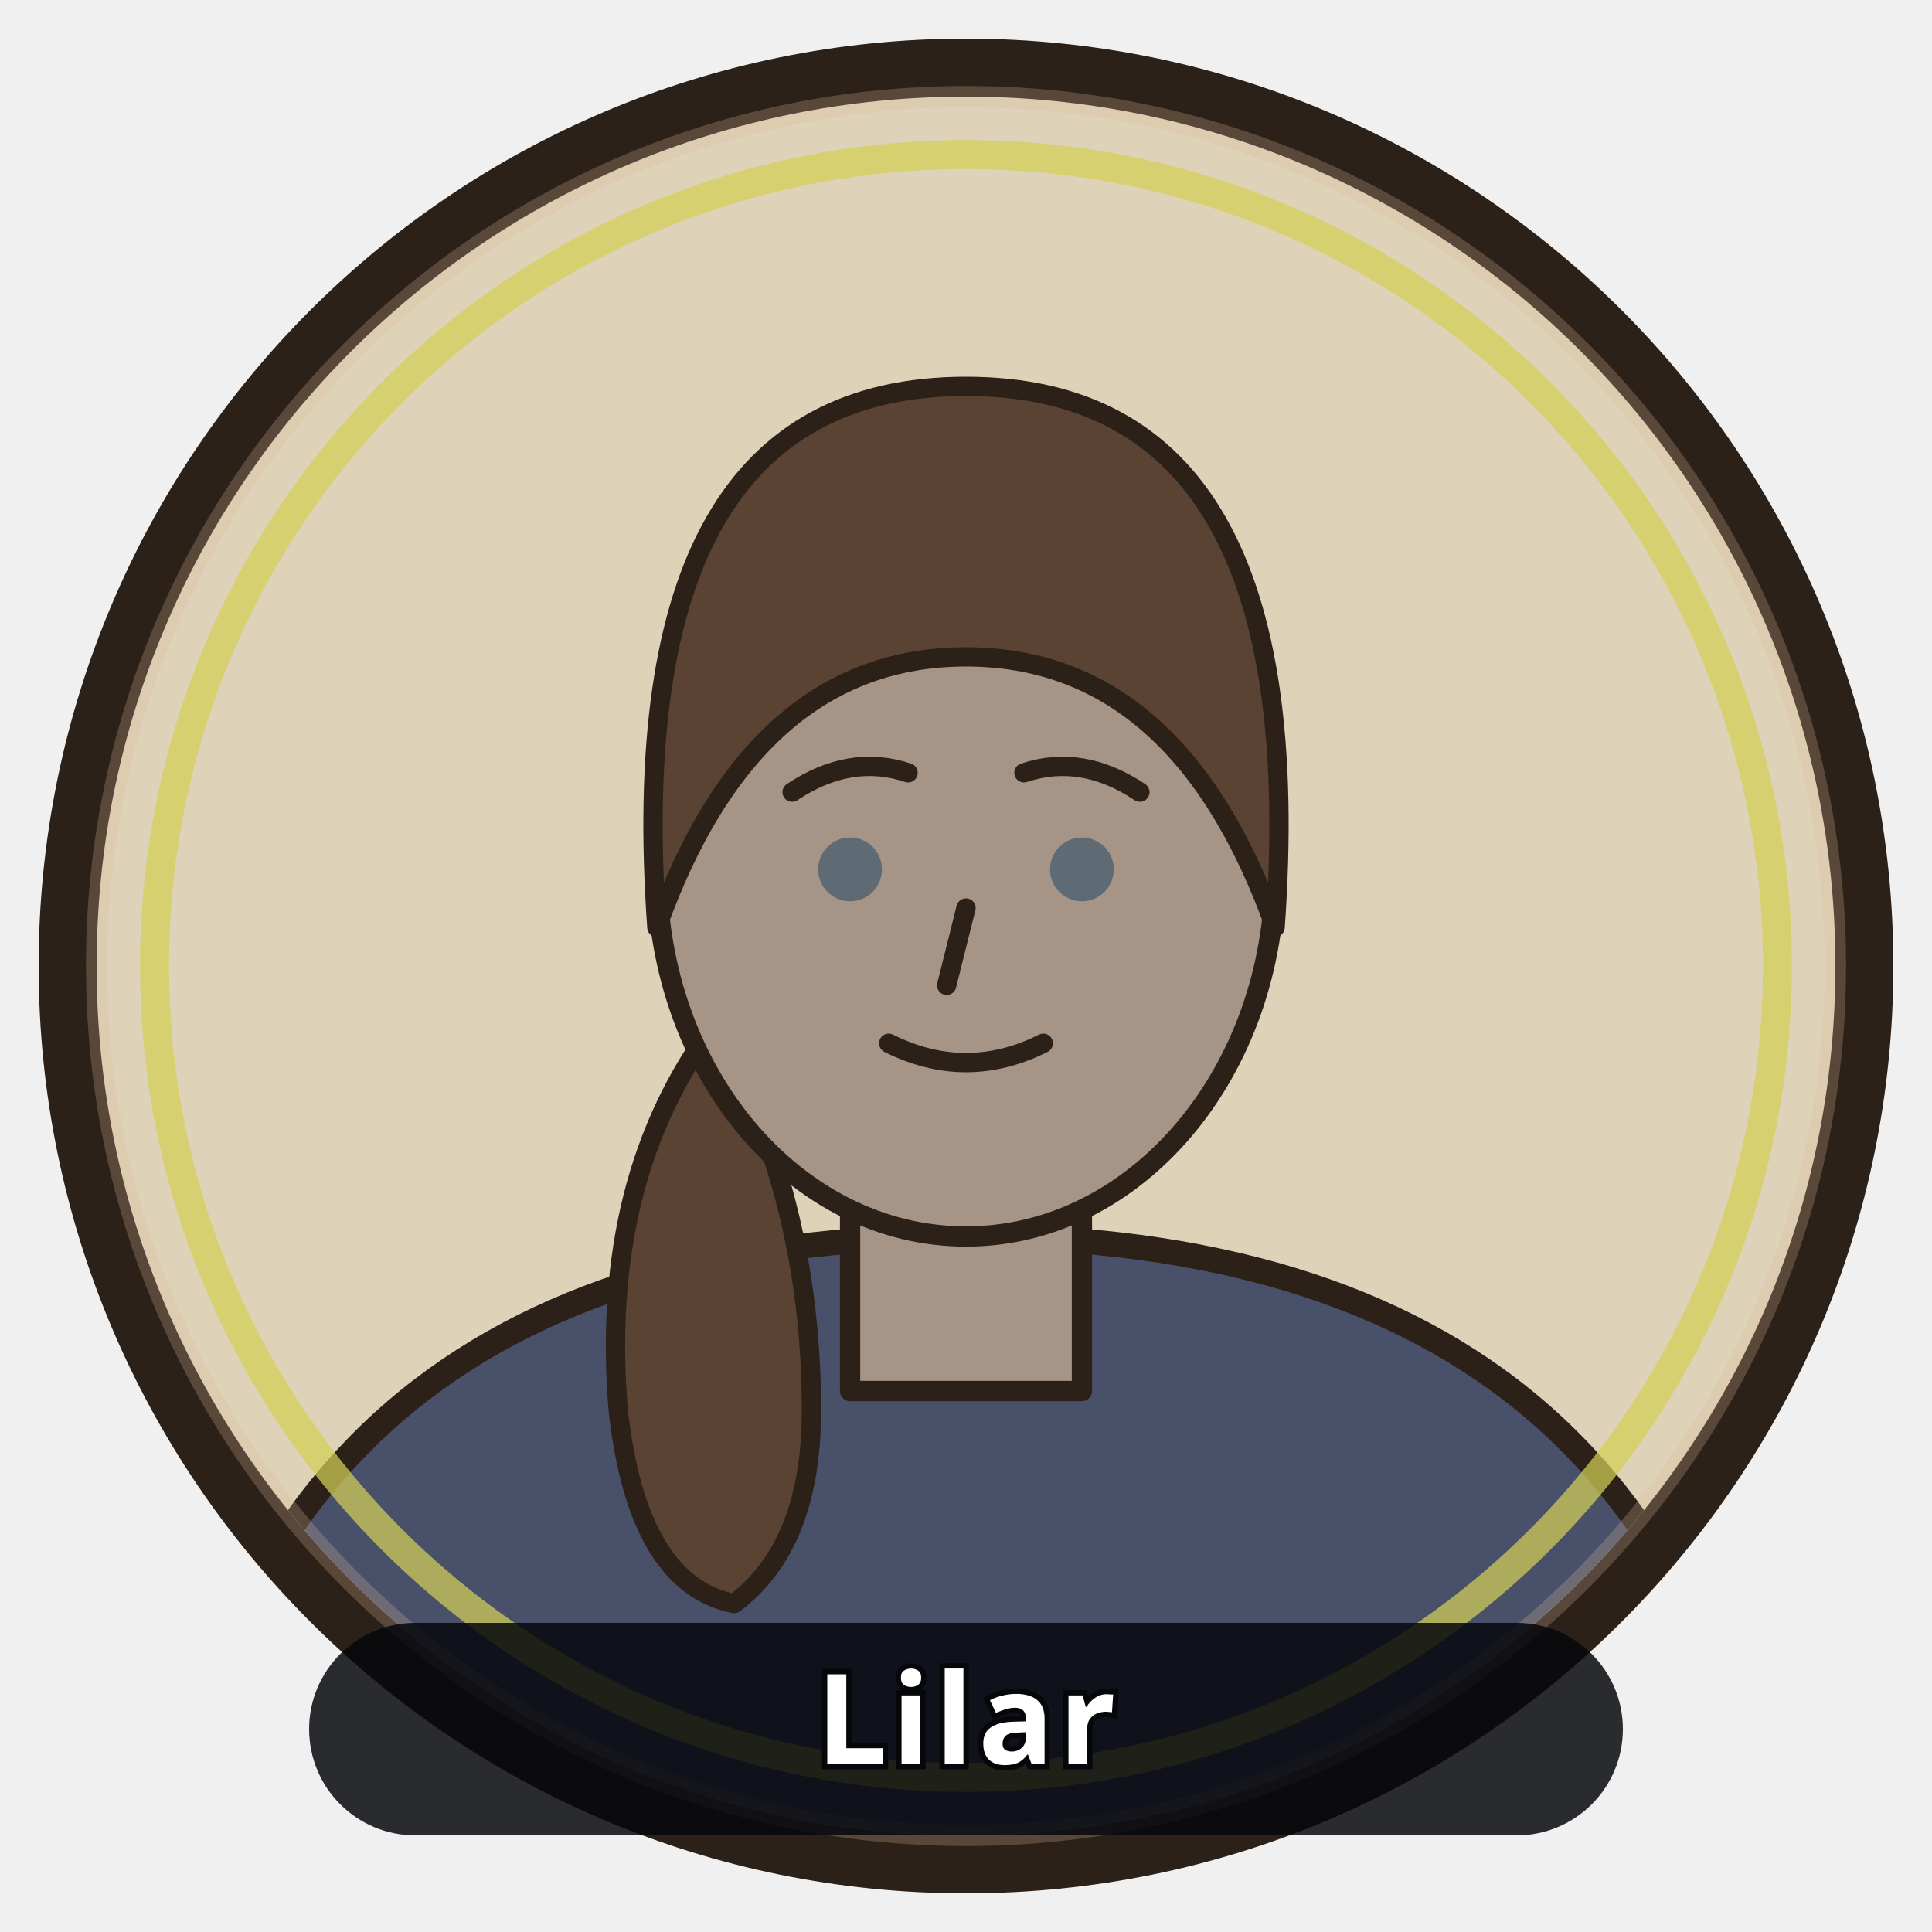
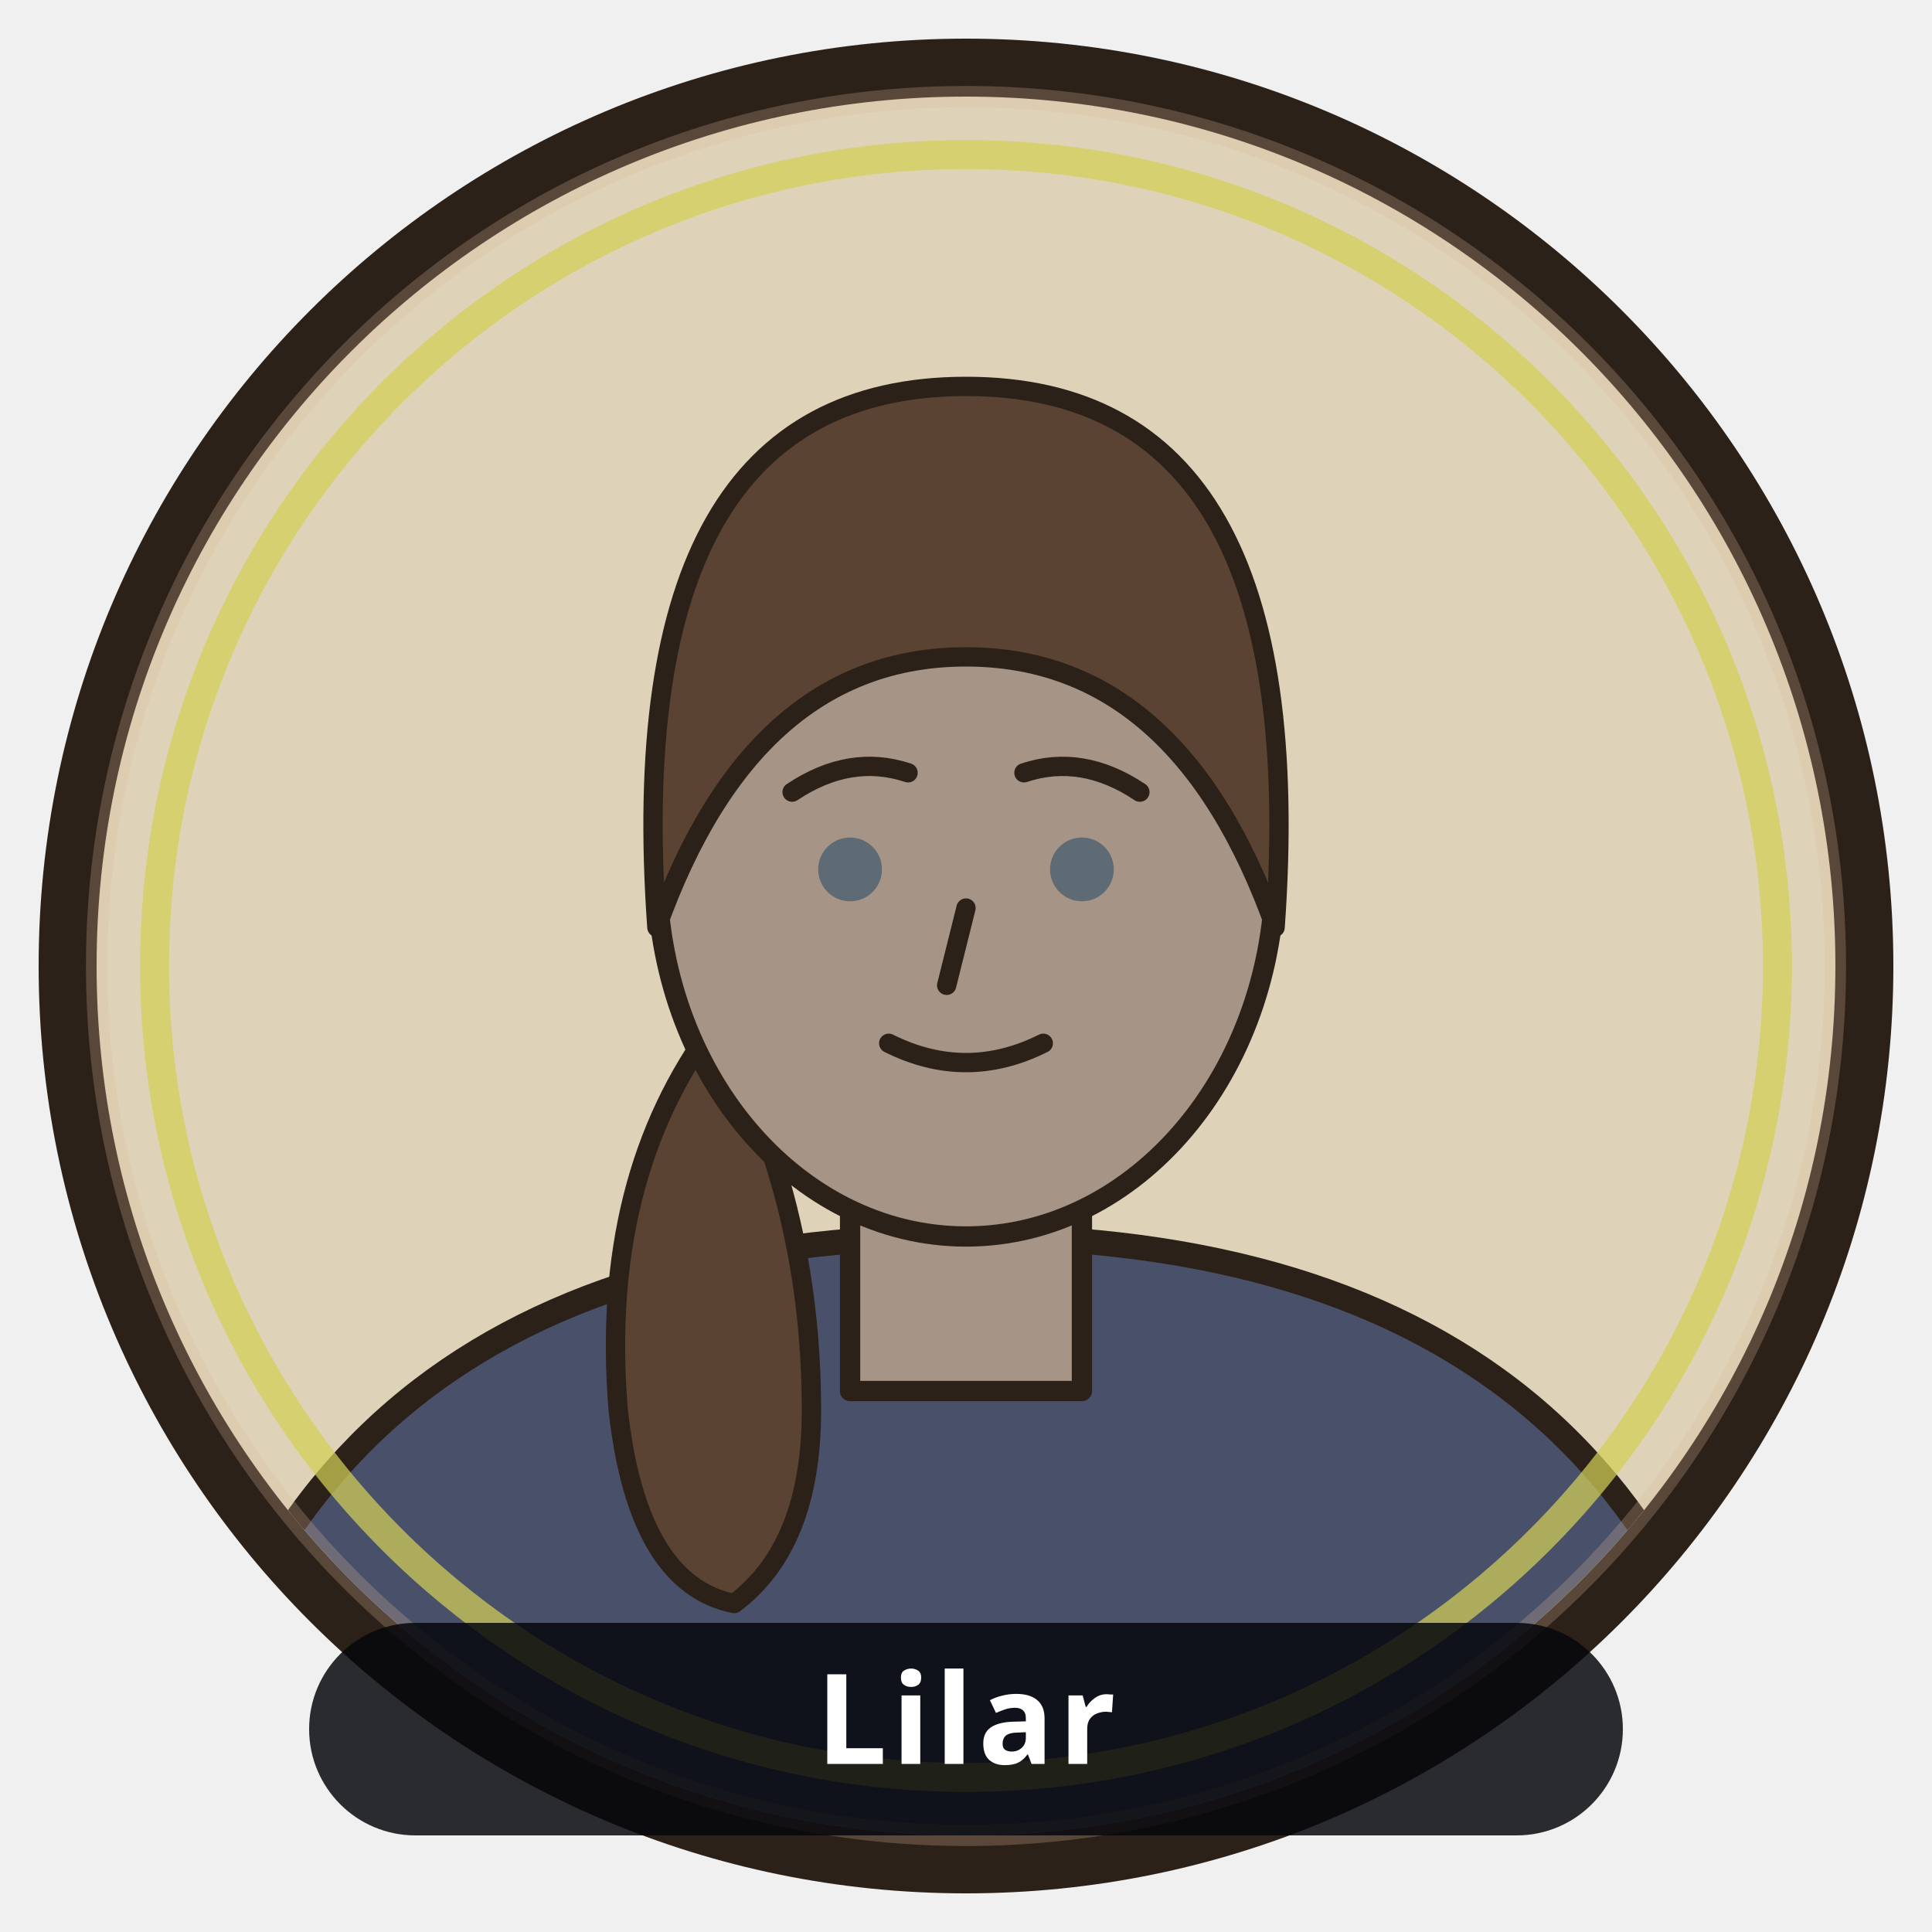
<svg xmlns="http://www.w3.org/2000/svg" viewBox="0 0 100 100" role="img" aria-label="lilar token">
  <style>
.ring{fill:#ded2b8;stroke:#2c2118;stroke-width:3;}
.gold{fill:none;stroke:hsl(59 58% 58%);stroke-width:1.5;opacity:.72;}
.cloak{fill:#49506a;stroke:#2c2118;stroke-width:1.3;stroke-linejoin:round;}
.skin{fill:#a69486;stroke:#2c2118;stroke-width:1.05;stroke-linejoin:round;}
.hair{fill:#5a4332;stroke:#2c2118;stroke-width:1;stroke-linejoin:round;}
.ln{fill:none;stroke:#2c2118;stroke-width:1;stroke-linecap:round;}
.hl{fill:none;stroke:#d7d0c2;stroke-width:.8;opacity:.84;}
.eye{fill:#5e6a74;}
.horn{fill:#75615a;stroke:#2c2118;stroke-width:.9;}
.tooth{fill:#dfd9cc;stroke:#2c2118;stroke-width:.6;}
.scale{fill:#6f7b8d;stroke:#2c2118;stroke-width:.7;opacity:.8;}
</style>
  <circle class="ring" cx="50" cy="50" r="46.5" />
  <clipPath id="t">
    <circle cx="50" cy="50" r="45" />
  </clipPath>
  <g clip-path="url(#t)">
    <path class="cloak" d="M8,100 q4,-36 42,-36 q38,0 42,36 Z" />
    <rect class="skin" x="44" y="58" width="12" height="14" />
    <path class="hair" d="M37,53 q-6,8 -5,20 q1,9 6,10 q4,-3 4,-10 q0,-11 -5,-20 Z" />
    <ellipse class="skin" cx="50" cy="45" rx="16" ry="19" />
    <path class="hair" d="M34,48 q-2,-28 16,-28 q18,0 16,28 q-5,-14 -16,-14 q-11,0 -16,14 Z" />
    <circle class="eye" cx="44" cy="45" r="1.65" />
    <circle class="eye" cx="56" cy="45" r="1.65" />
    <path class="ln" d="M41,41 q3,-2 6,-1 M53,40 q3,-1 6,1" stroke-width=".9" />
    <line class="ln" x1="50" y1="47" x2="49" y2="51" stroke-width=".8" />
    <path class="ln" d="M46,54 q4,2 8,0" stroke-width=".92" />
  </g>
  <circle class="gold" cx="50" cy="50" r="42" />
  <circle cx="50" cy="50" r="45" fill="none" stroke="hsl(33 44% 72%)" stroke-opacity=".26" stroke-width="1.1" />
  <rect x="16" y="84" width="68" height="11" rx="5.5" fill="#05070b" fill-opacity="0.84" />
-   <text x="50" y="91.3" text-anchor="middle" font-family="Verdana, sans-serif" font-size="6.5" font-weight="700" letter-spacing="0.25" fill="#ffffff" stroke="#05070b" stroke-width="0.55" paint-order="stroke">Lilar</text>
+   <text x="50" y="91.3" text-anchor="middle" font-family="Verdana, sans-serif" font-size="6.5" font-weight="700" letter-spacing="0.25" fill="#ffffff">Lilar</text>
</svg>
